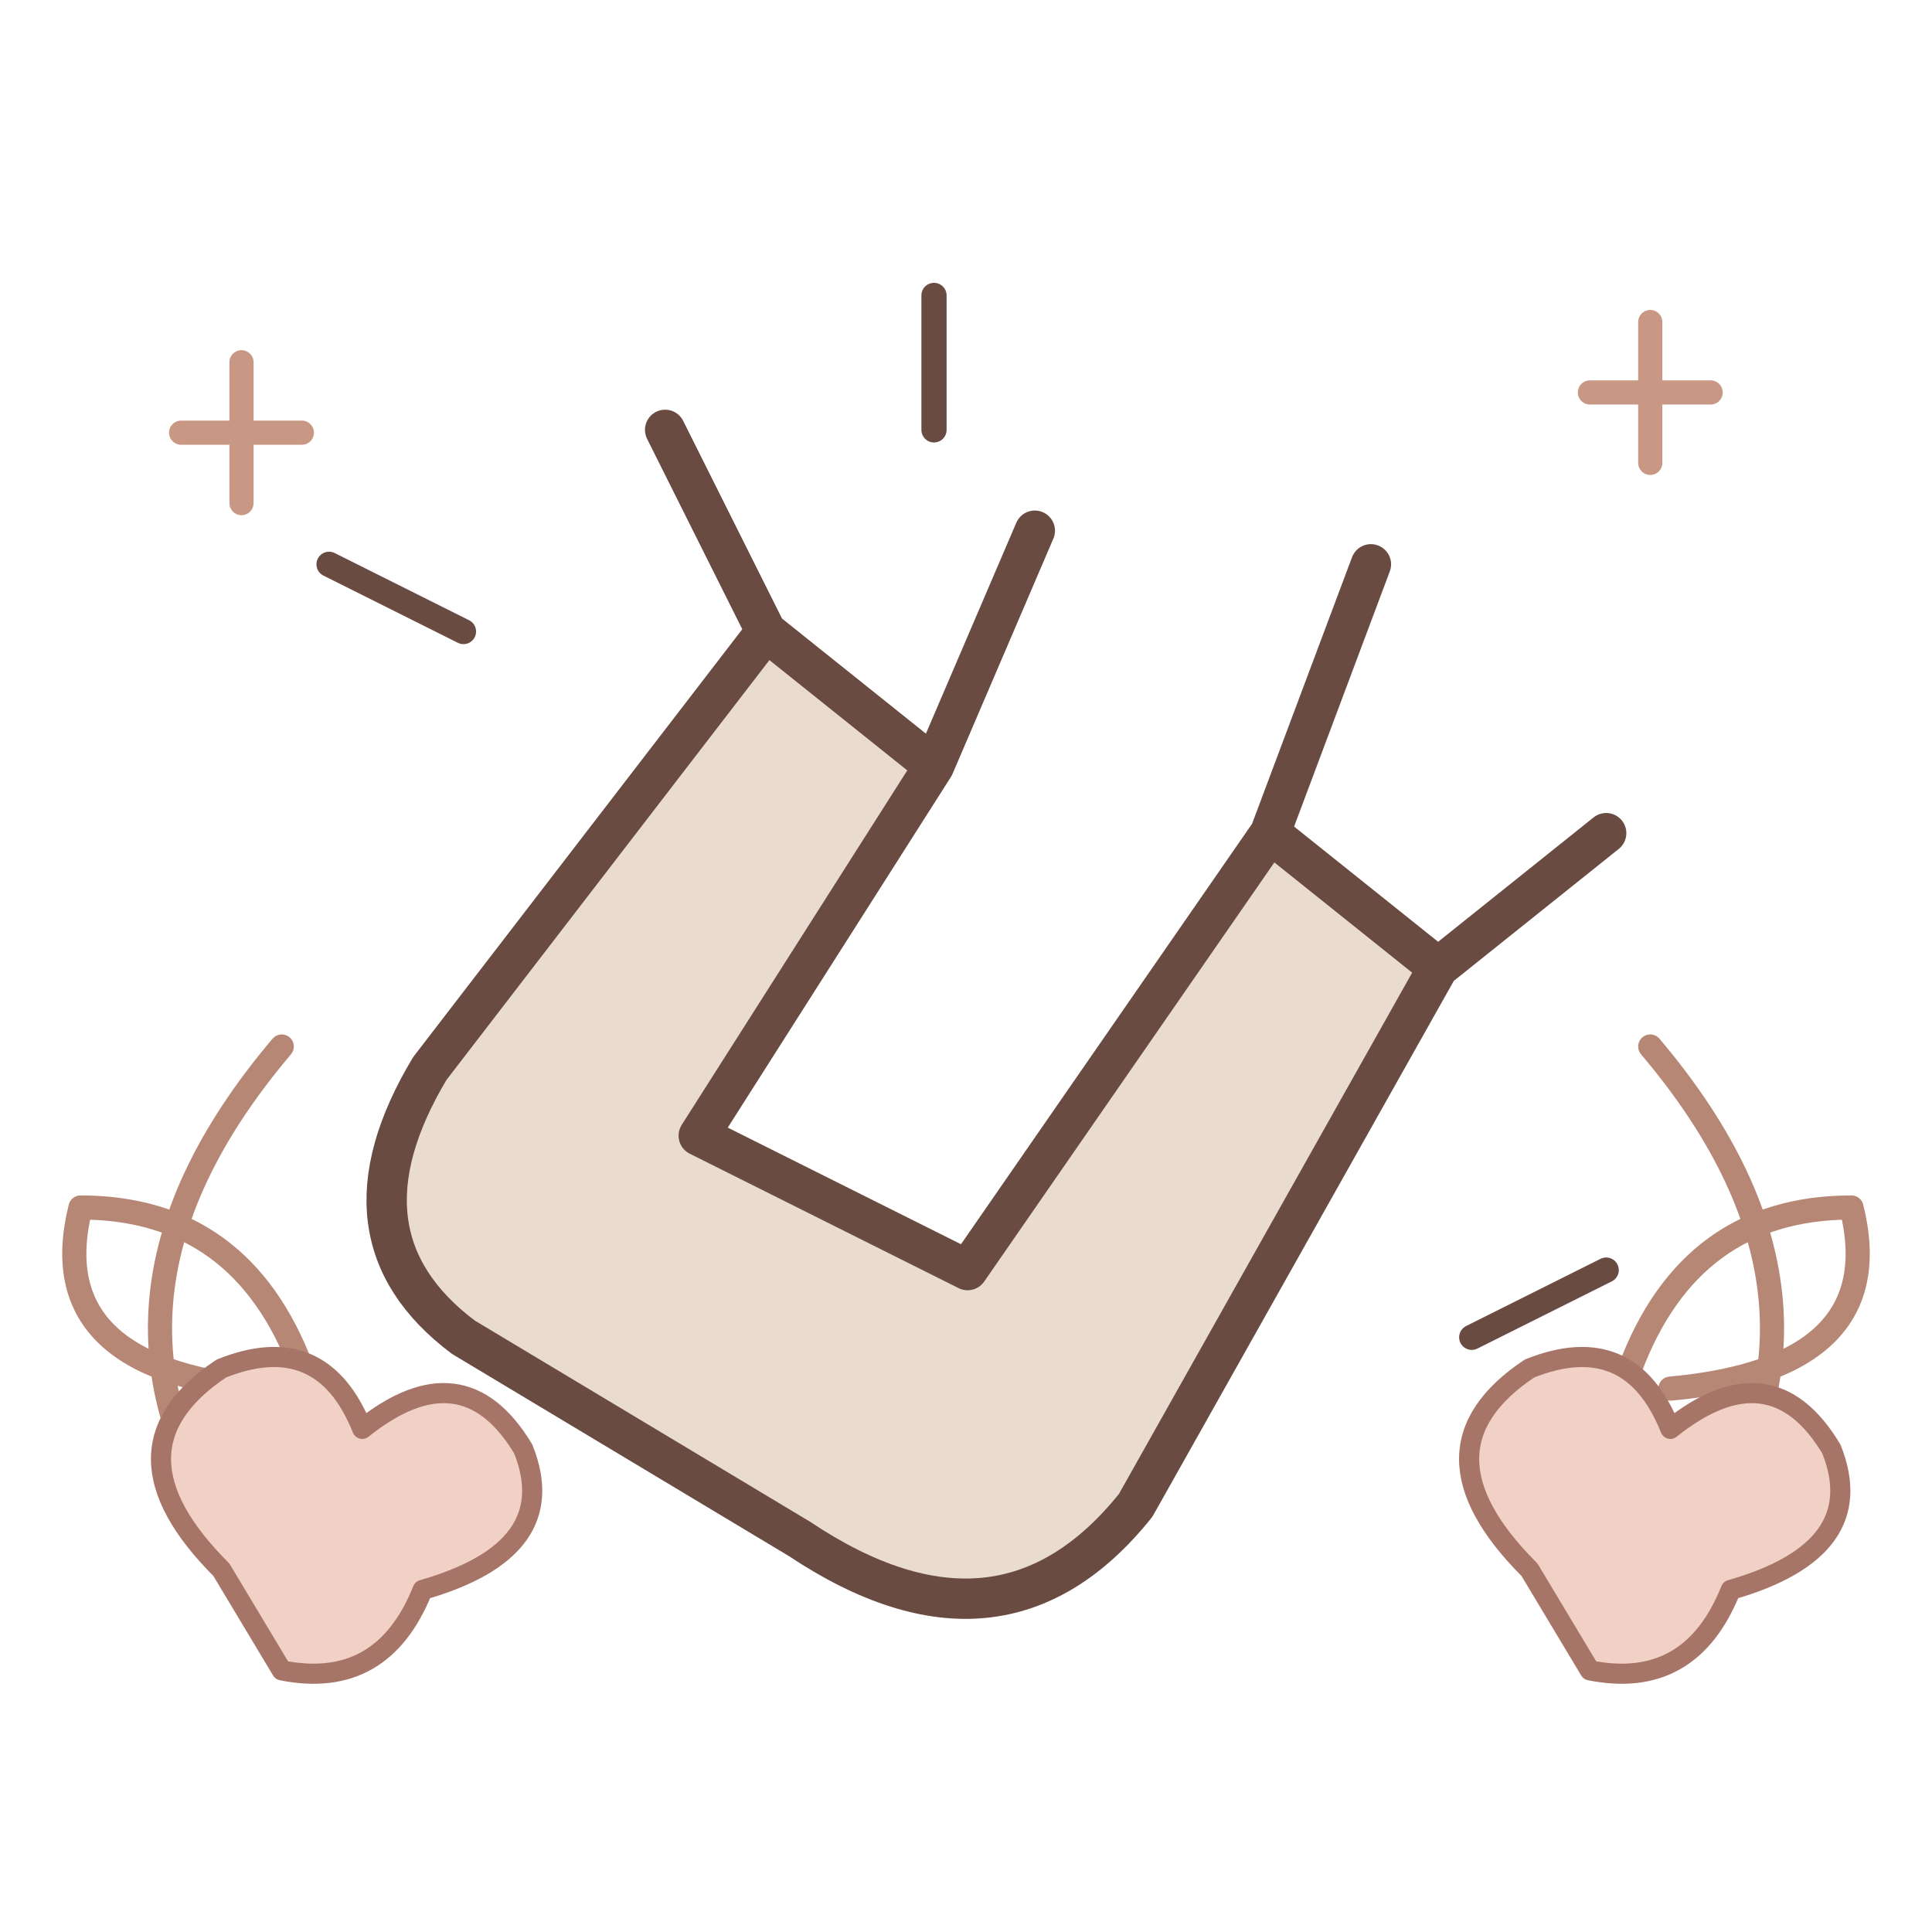
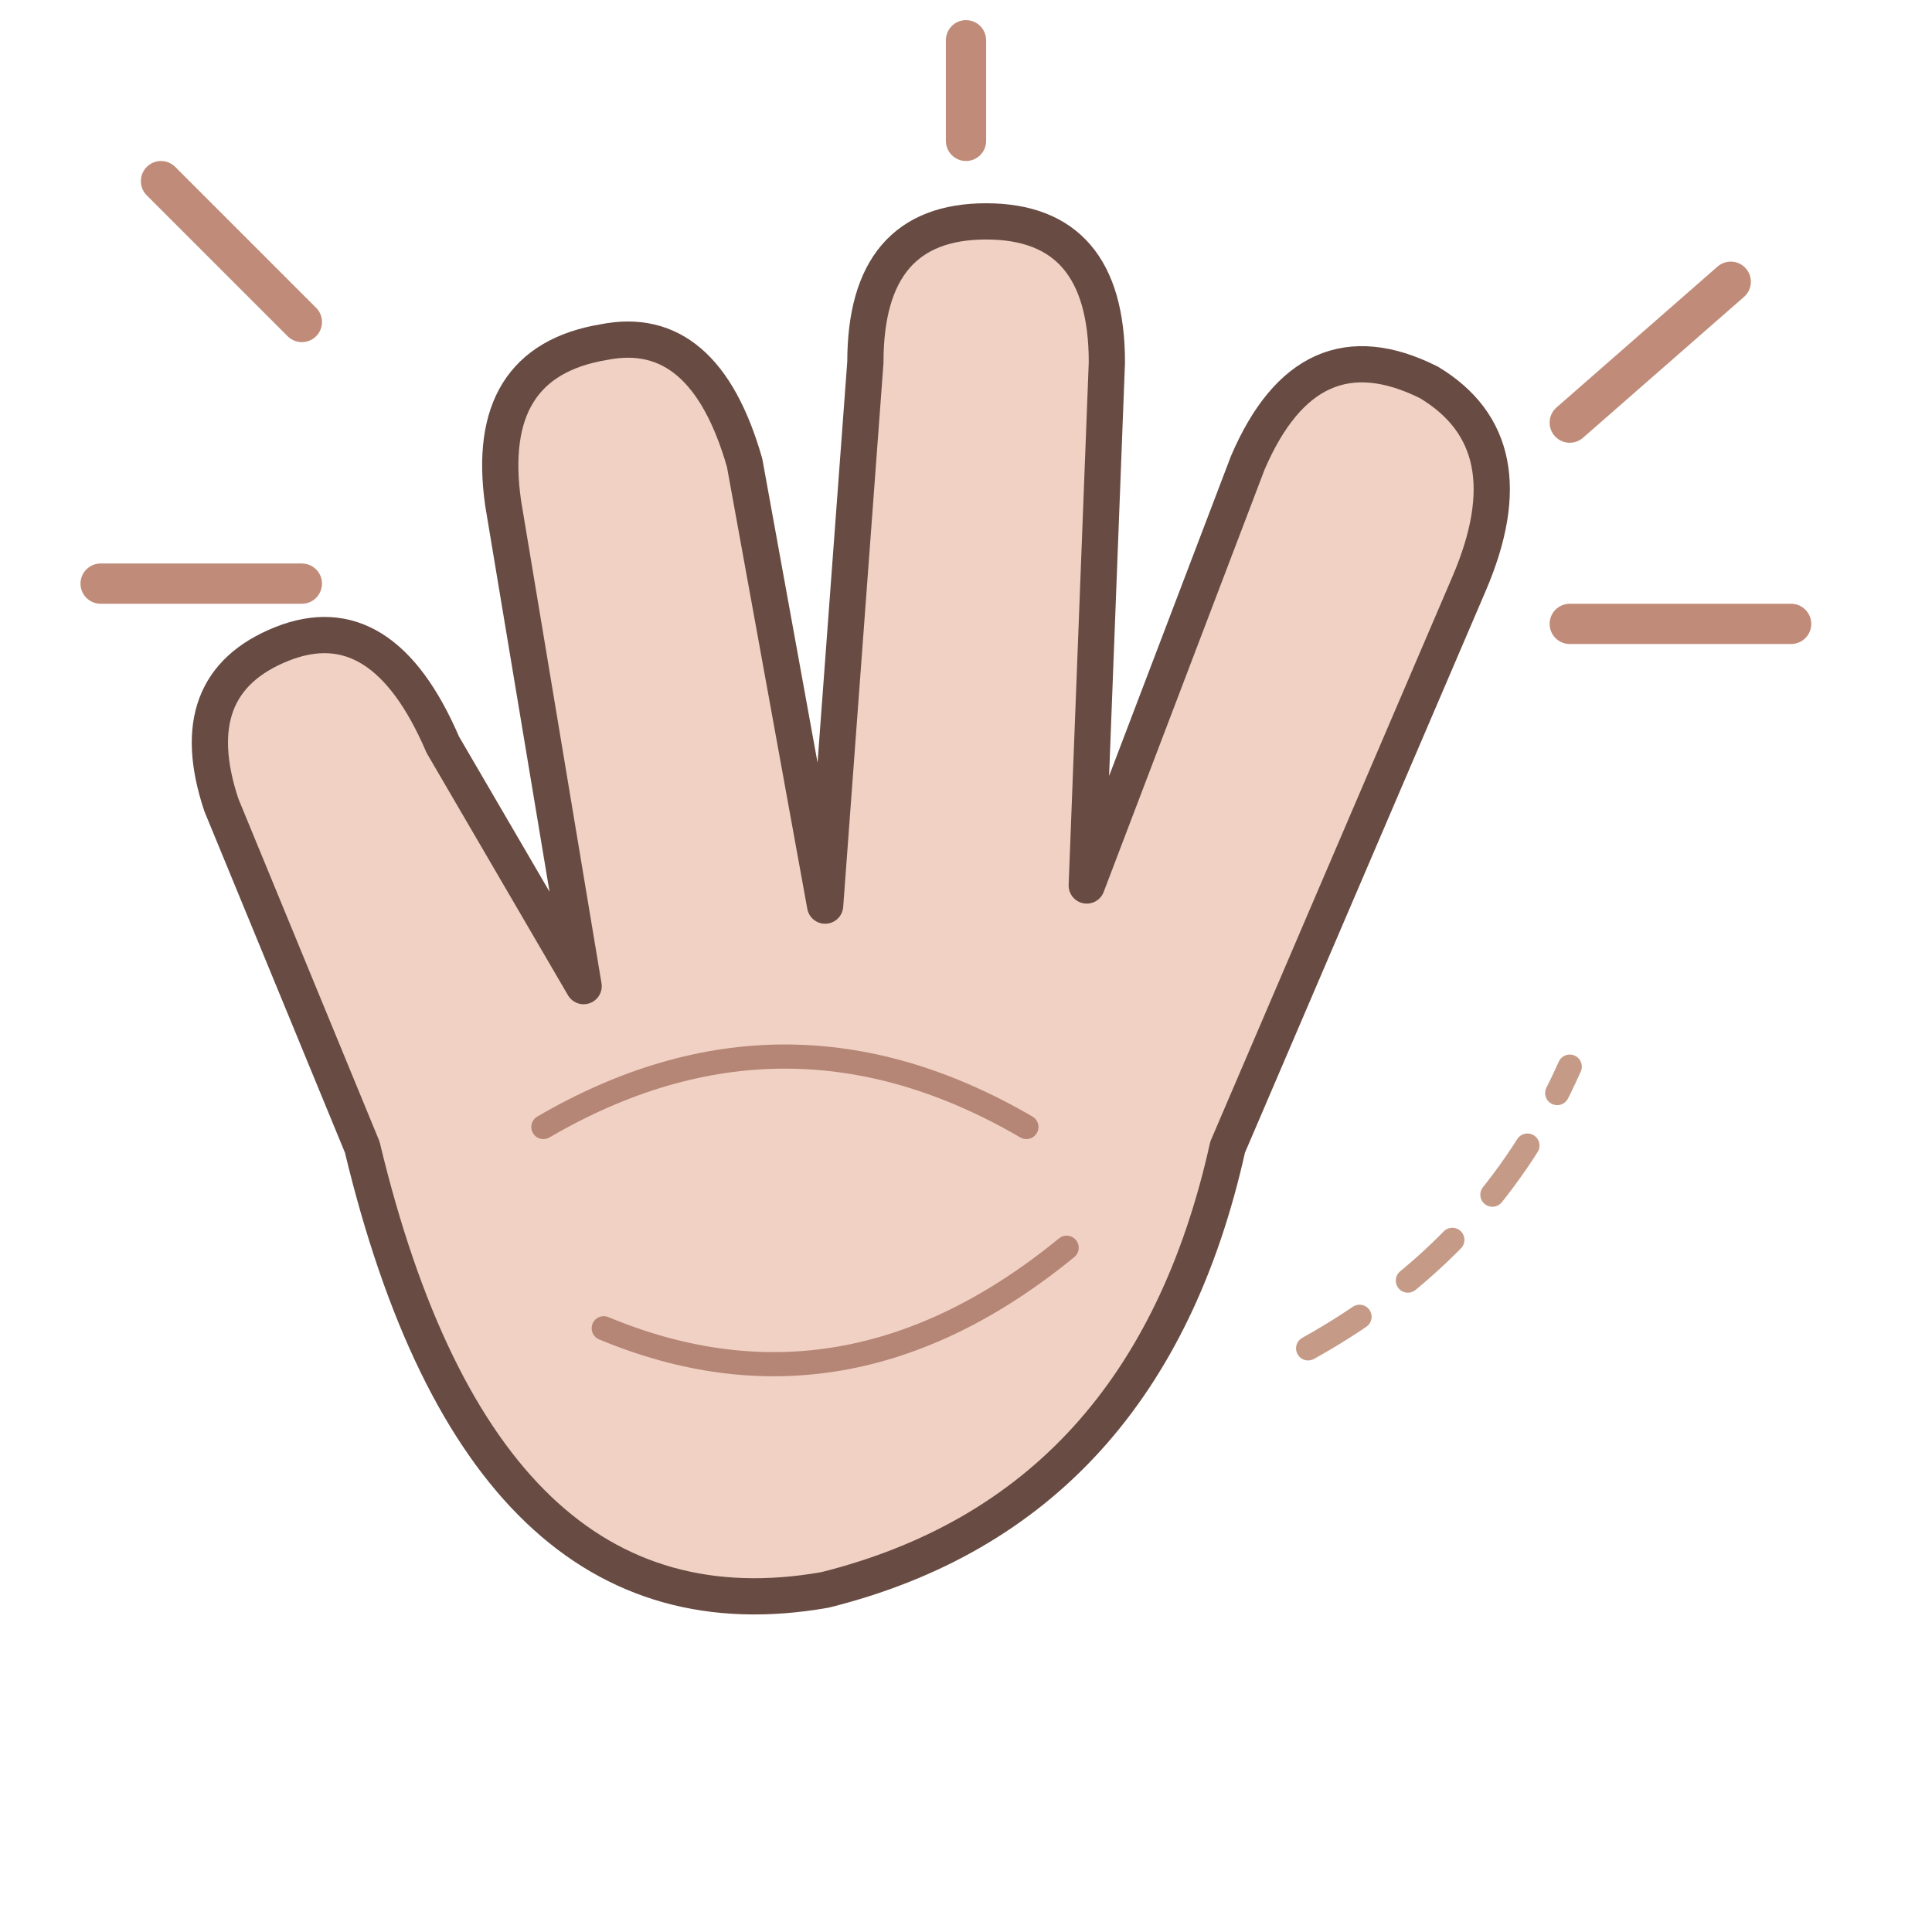
<svg xmlns="http://www.w3.org/2000/svg" viewBox="0 0 96 96" fill="none" stroke-linecap="round" stroke-linejoin="round">
-   <g transform="translate(8 8) scale(1.67)" fill="#EADBD0" stroke="#694B42" stroke-width="1.2">
-     <path d="M8 27l10-13 5 4-7 11 8 4 9-13 5 4-9 16q-4 5-10 1L9 35q-4-3-1-8zM18 14l-3-6m8 10 3-7M33 20l3-8m2 12 5-4" />
-     <path d="m5 12 4 2m34 19-4 2M23 4v4" stroke-width=".75" />
-   </g>
-   <g fill="none" stroke="#B78776" stroke-width="1.2">
-     <path d="M12 77q-9-12 2-25m-1 17q-11-1-9-9 8 0 11 8m69 9q9-12-2-25m1 17q11-1 9-9-8 0-11 8" />
-   </g>
-   <g fill="#F1D1C6" stroke="#A77568" stroke-width="1">
-     <path d="M11 78q-6-6 0-10 5-2 7 3 5-4 8 1 2 5-5 7-2 5-7 4zM76 78q-6-6 0-10 5-2 7 3 5-4 8 1 2 5-5 7-2 5-7 4z" />
-   </g>
-   <g stroke="#C99884" stroke-width="1.2">
-     <path d="M12 18v7m-3-3.5h6M82 16v7m-3-3.5h6" />
-   </g>
+   <path d="M18 57 11 40q-2-6 3-8 5-2 8 5l7 12-4-24q-1-7 5-8 5-1 7 6l4 22 2-27q0-7 6-7 6 0 6 7l-1 26 8-21q3-7 9-4 5 3 2 10L61 57q-4 18-20 22-17 3-23-22z" fill="#F0D1C4" stroke="#684B42" stroke-width="1.8" />
+   <path d="M27 56q12-7 24 0M30 66q12 5 23-4" stroke="#B58575" stroke-width="1.2" />
+   <path d="M15 16 8 9m70 12 8-7M15 29H5m73 2h11M48 7V2" stroke="#C08C79" stroke-width="2" />
+   <path d="M65 67q9-5 13-14" stroke="#C59B88" stroke-width="1.2" stroke-dasharray="3 3" />
</svg>
